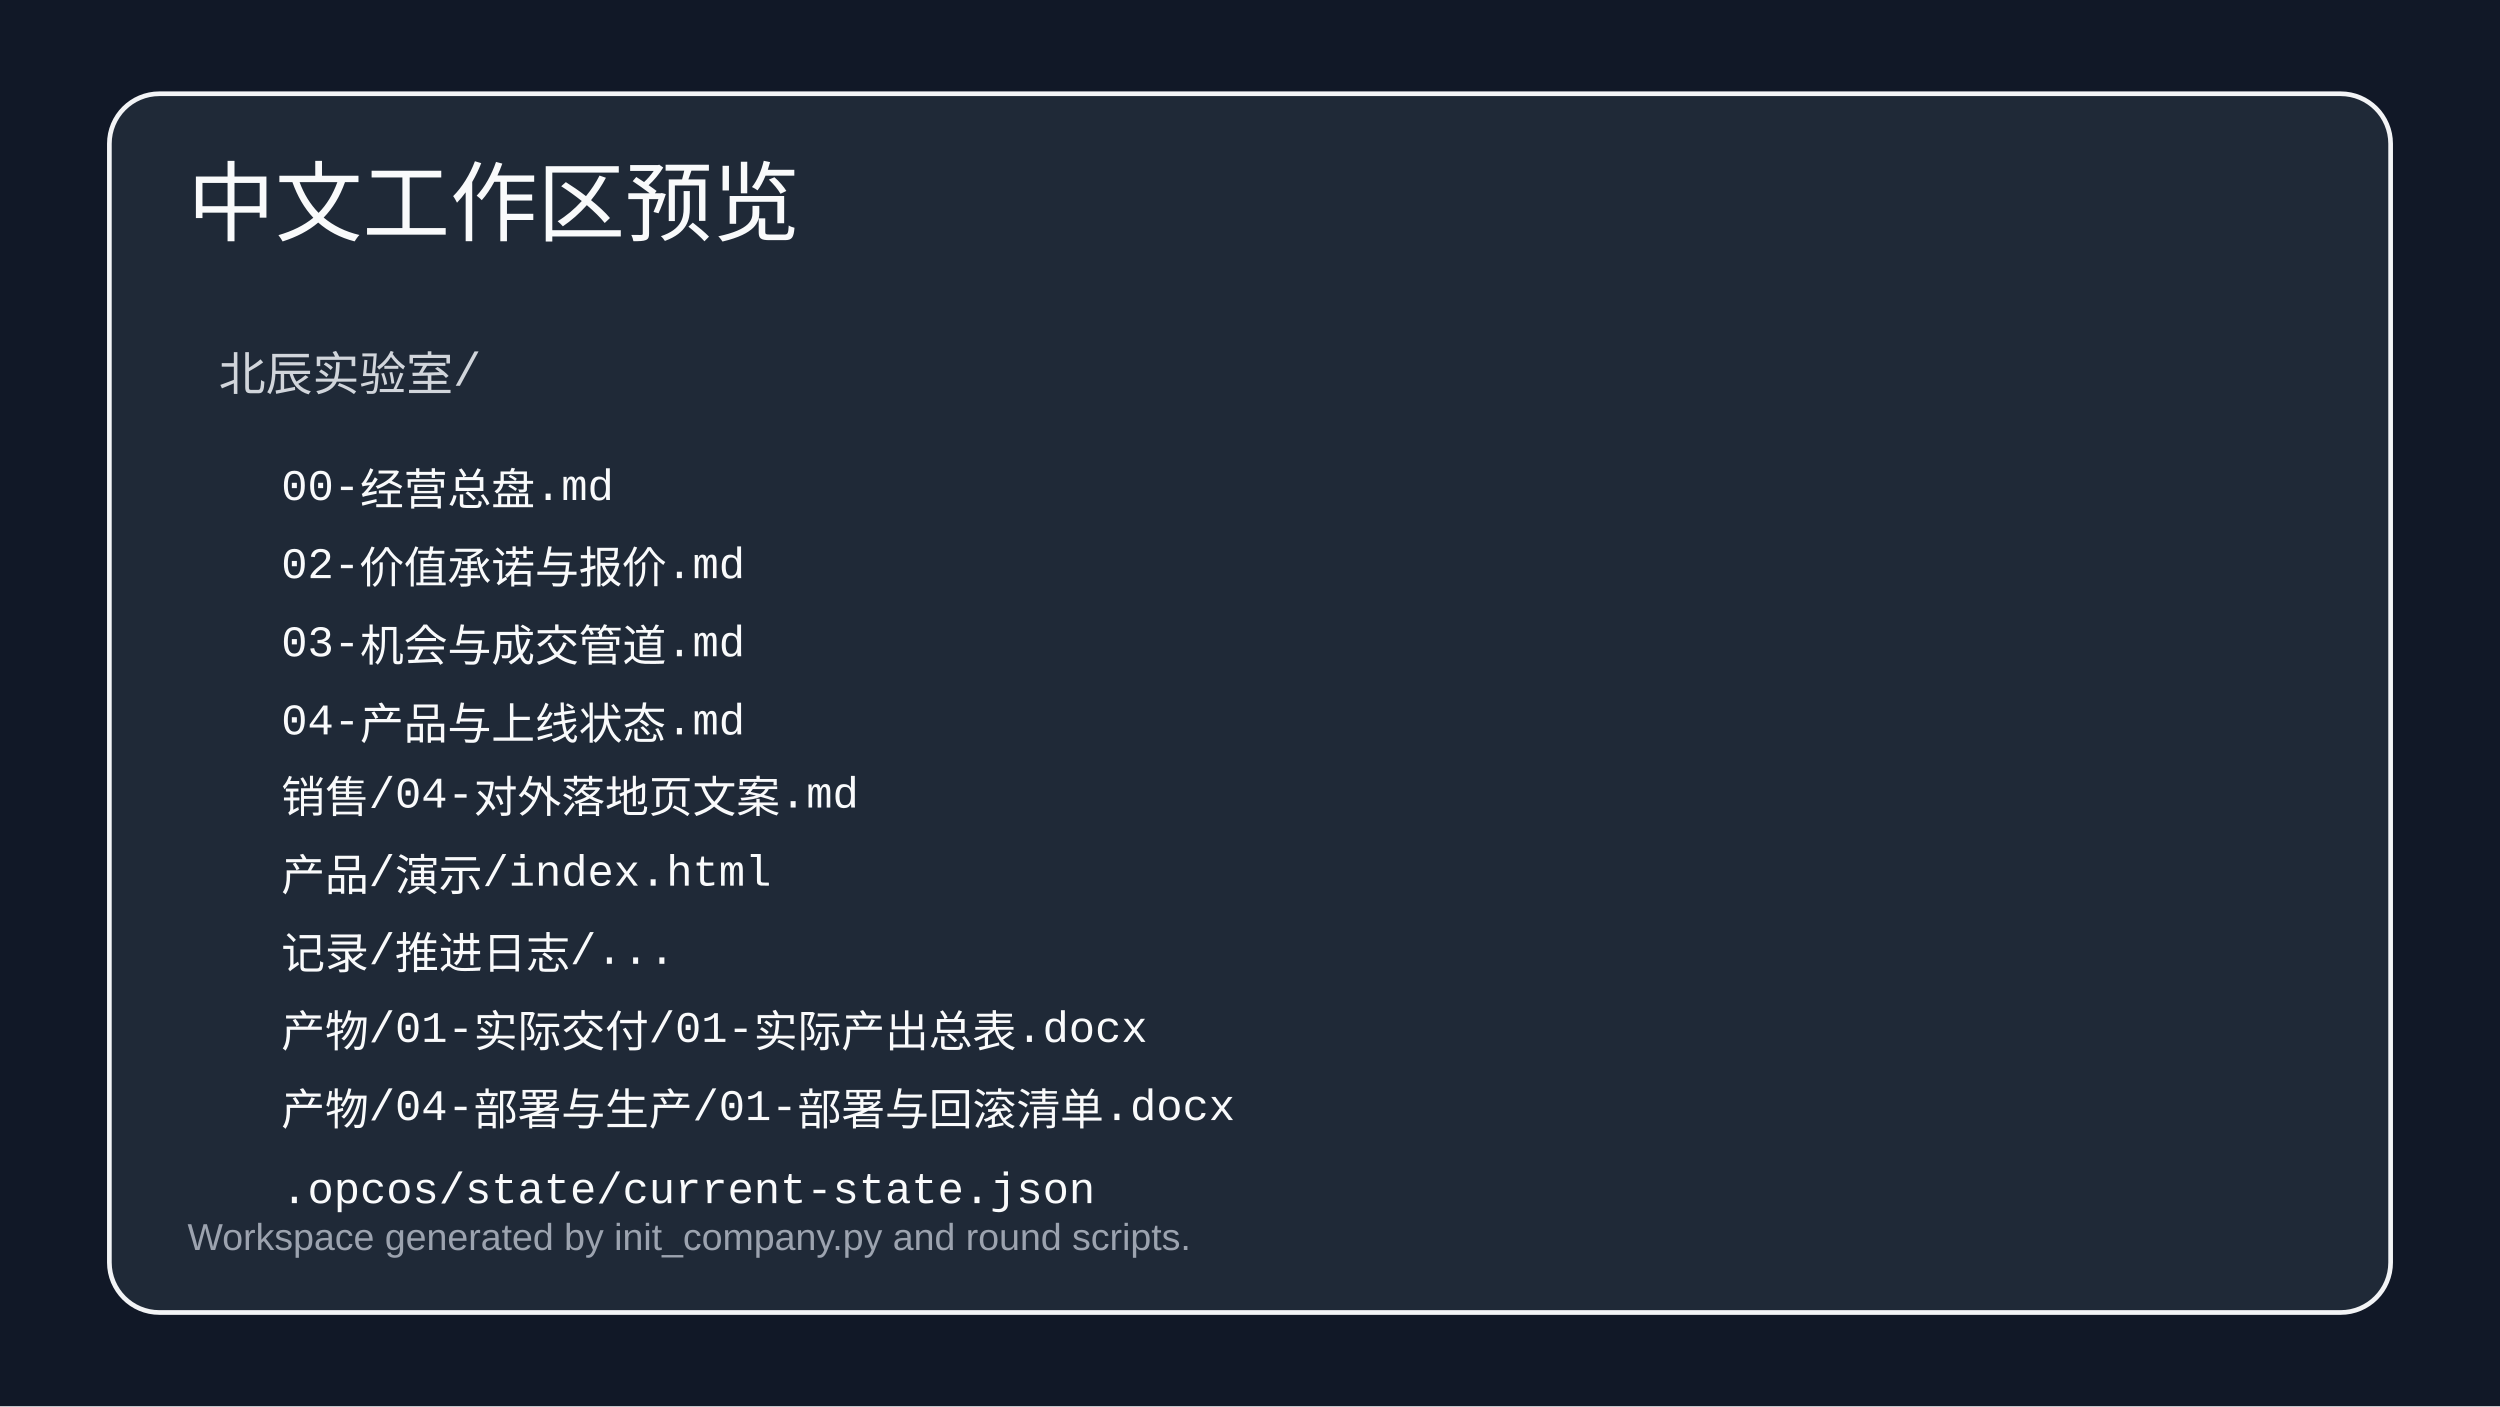
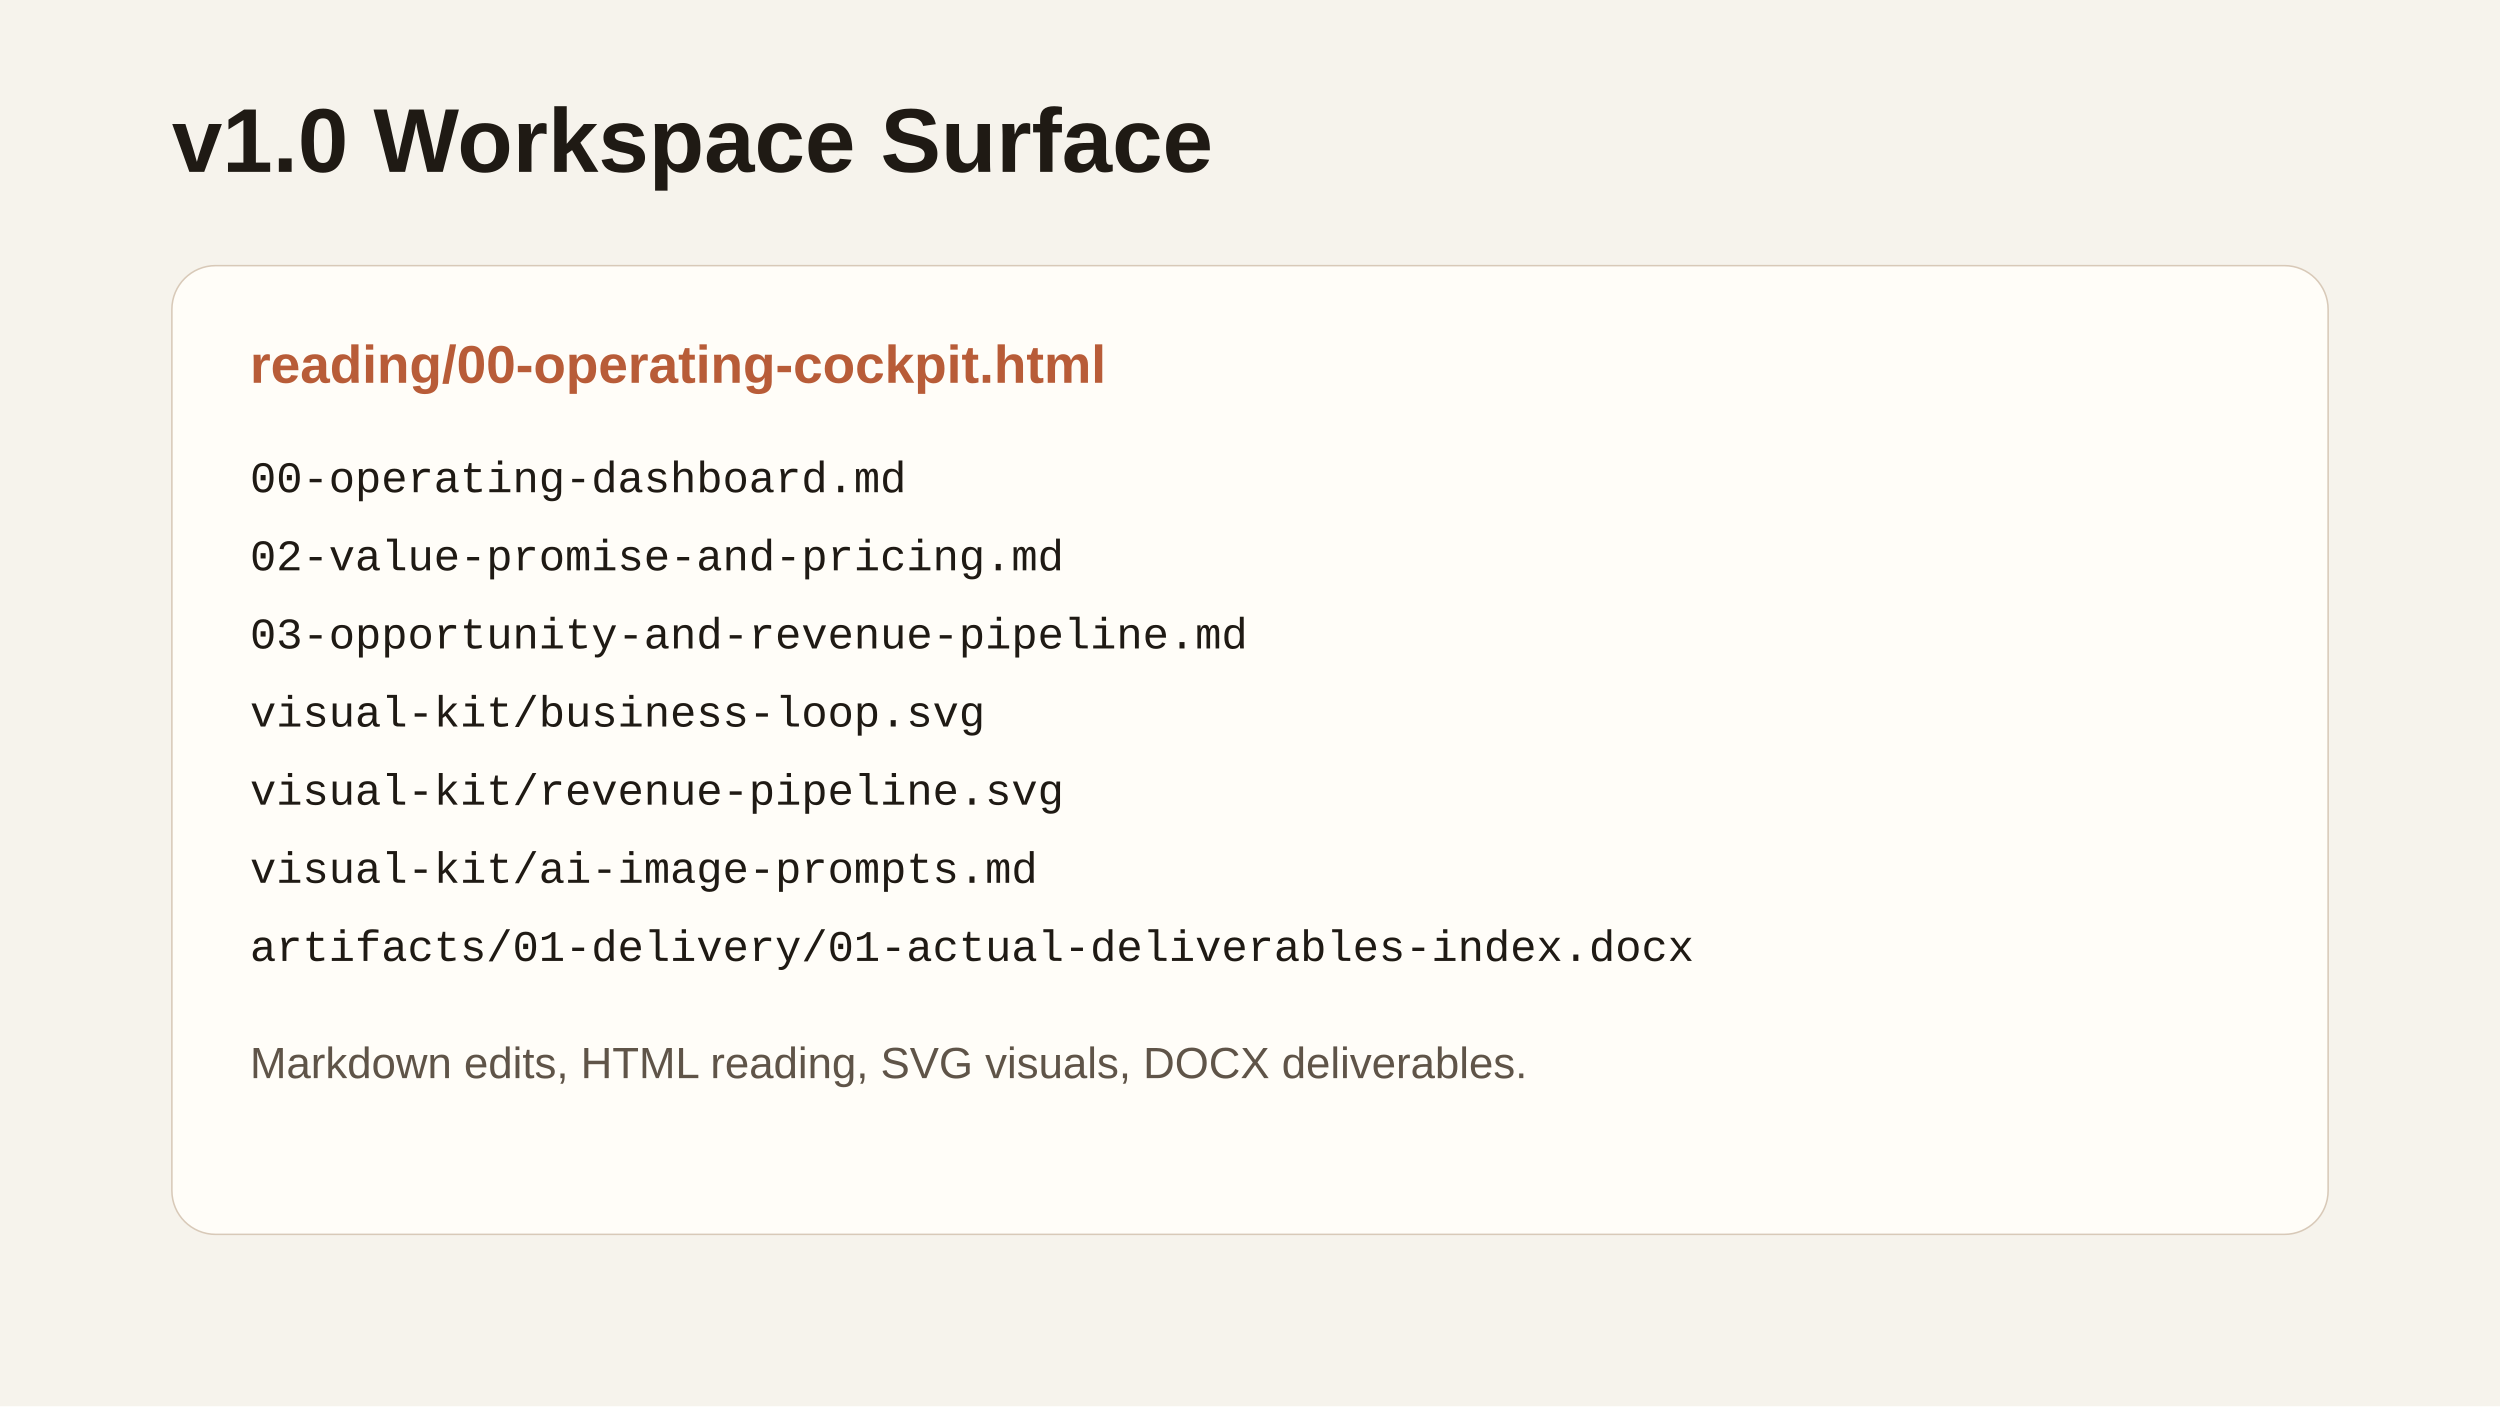
<svg xmlns="http://www.w3.org/2000/svg" width="1600" height="900" viewBox="0 0 1600 900">
-   <rect width="1600" height="900" fill="#111827" />
-   <rect x="70" y="60" width="1460" height="780" rx="32" fill="#1f2937" stroke="#f3f4f6" stroke-width="3" />
-   <text x="120" y="150" fill="#f9fafb" font-family="'Trebuchet MS', Arial, sans-serif" font-size="56">中文工作区预览</text>
-   <text x="140" y="250" fill="#d1d5db" font-family="'Courier New', monospace" font-size="30">北辰实验室/</text>
-   <text x="180" y="320" fill="#f9fafb" font-family="'Courier New', monospace" font-size="28">00-经营总盘.md</text>
-   <text x="180" y="370" fill="#f9fafb" font-family="'Courier New', monospace" font-size="28">02-价值承诺与报价.md</text>
-   <text x="180" y="420" fill="#f9fafb" font-family="'Courier New', monospace" font-size="28">03-机会与成交管道.md</text>
-   <text x="180" y="470" fill="#f9fafb" font-family="'Courier New', monospace" font-size="28">04-产品与上线状态.md</text>
-   <text x="180" y="520" fill="#f9fafb" font-family="'Courier New', monospace" font-size="28">销售/04-对外落地页文案.md</text>
-   <text x="180" y="570" fill="#f9fafb" font-family="'Courier New', monospace" font-size="28">产品/演示/index.html</text>
-   <text x="180" y="620" fill="#f9fafb" font-family="'Courier New', monospace" font-size="28">记录/推进日志/...</text>
-   <text x="180" y="670" fill="#f9fafb" font-family="'Courier New', monospace" font-size="28">产物/01-实际交付/01-实际产出总表.docx</text>
-   <text x="180" y="720" fill="#f9fafb" font-family="'Courier New', monospace" font-size="28">产物/04-部署与生产/01-部署与回滚清单.docx</text>
-   <text x="180" y="770" fill="#f9fafb" font-family="'Courier New', monospace" font-size="28">.opcos/state/current-state.json</text>
-   <text x="120" y="800" fill="#9ca3af" font-family="'Trebuchet MS', Arial, sans-serif" font-size="24">Workspace generated by init_company.py and round scripts.</text>
+   <rect width="1600" height="900" fill="#f6f3ec" />
+   <text x="110" y="110" fill="#1f1a14" font-family="Arial, sans-serif" font-size="58" font-weight="800">v1.0 Workspace Surface</text>
+   <rect x="110" y="170" width="1380" height="620" rx="28" fill="#fffdf8" stroke="#d8c9b8" />
+   <text x="160" y="245" fill="#b85c38" font-family="Arial, sans-serif" font-size="34" font-weight="700">reading/00-operating-cockpit.html</text>
+   <text x="160" y="315" fill="#1f1a14" font-family="Courier New, monospace" font-size="28">00-operating-dashboard.md</text>
+   <text x="160" y="365" fill="#1f1a14" font-family="Courier New, monospace" font-size="28">02-value-promise-and-pricing.md</text>
+   <text x="160" y="415" fill="#1f1a14" font-family="Courier New, monospace" font-size="28">03-opportunity-and-revenue-pipeline.md</text>
+   <text x="160" y="465" fill="#1f1a14" font-family="Courier New, monospace" font-size="28">visual-kit/business-loop.svg</text>
+   <text x="160" y="515" fill="#1f1a14" font-family="Courier New, monospace" font-size="28">visual-kit/revenue-pipeline.svg</text>
+   <text x="160" y="565" fill="#1f1a14" font-family="Courier New, monospace" font-size="28">visual-kit/ai-image-prompts.md</text>
+   <text x="160" y="615" fill="#1f1a14" font-family="Courier New, monospace" font-size="28">artifacts/01-delivery/01-actual-deliverables-index.docx</text>
+   <text x="160" y="690" fill="#5f5448" font-family="Arial, sans-serif" font-size="28">Markdown edits, HTML reading, SVG visuals, DOCX deliverables.</text>
</svg>
